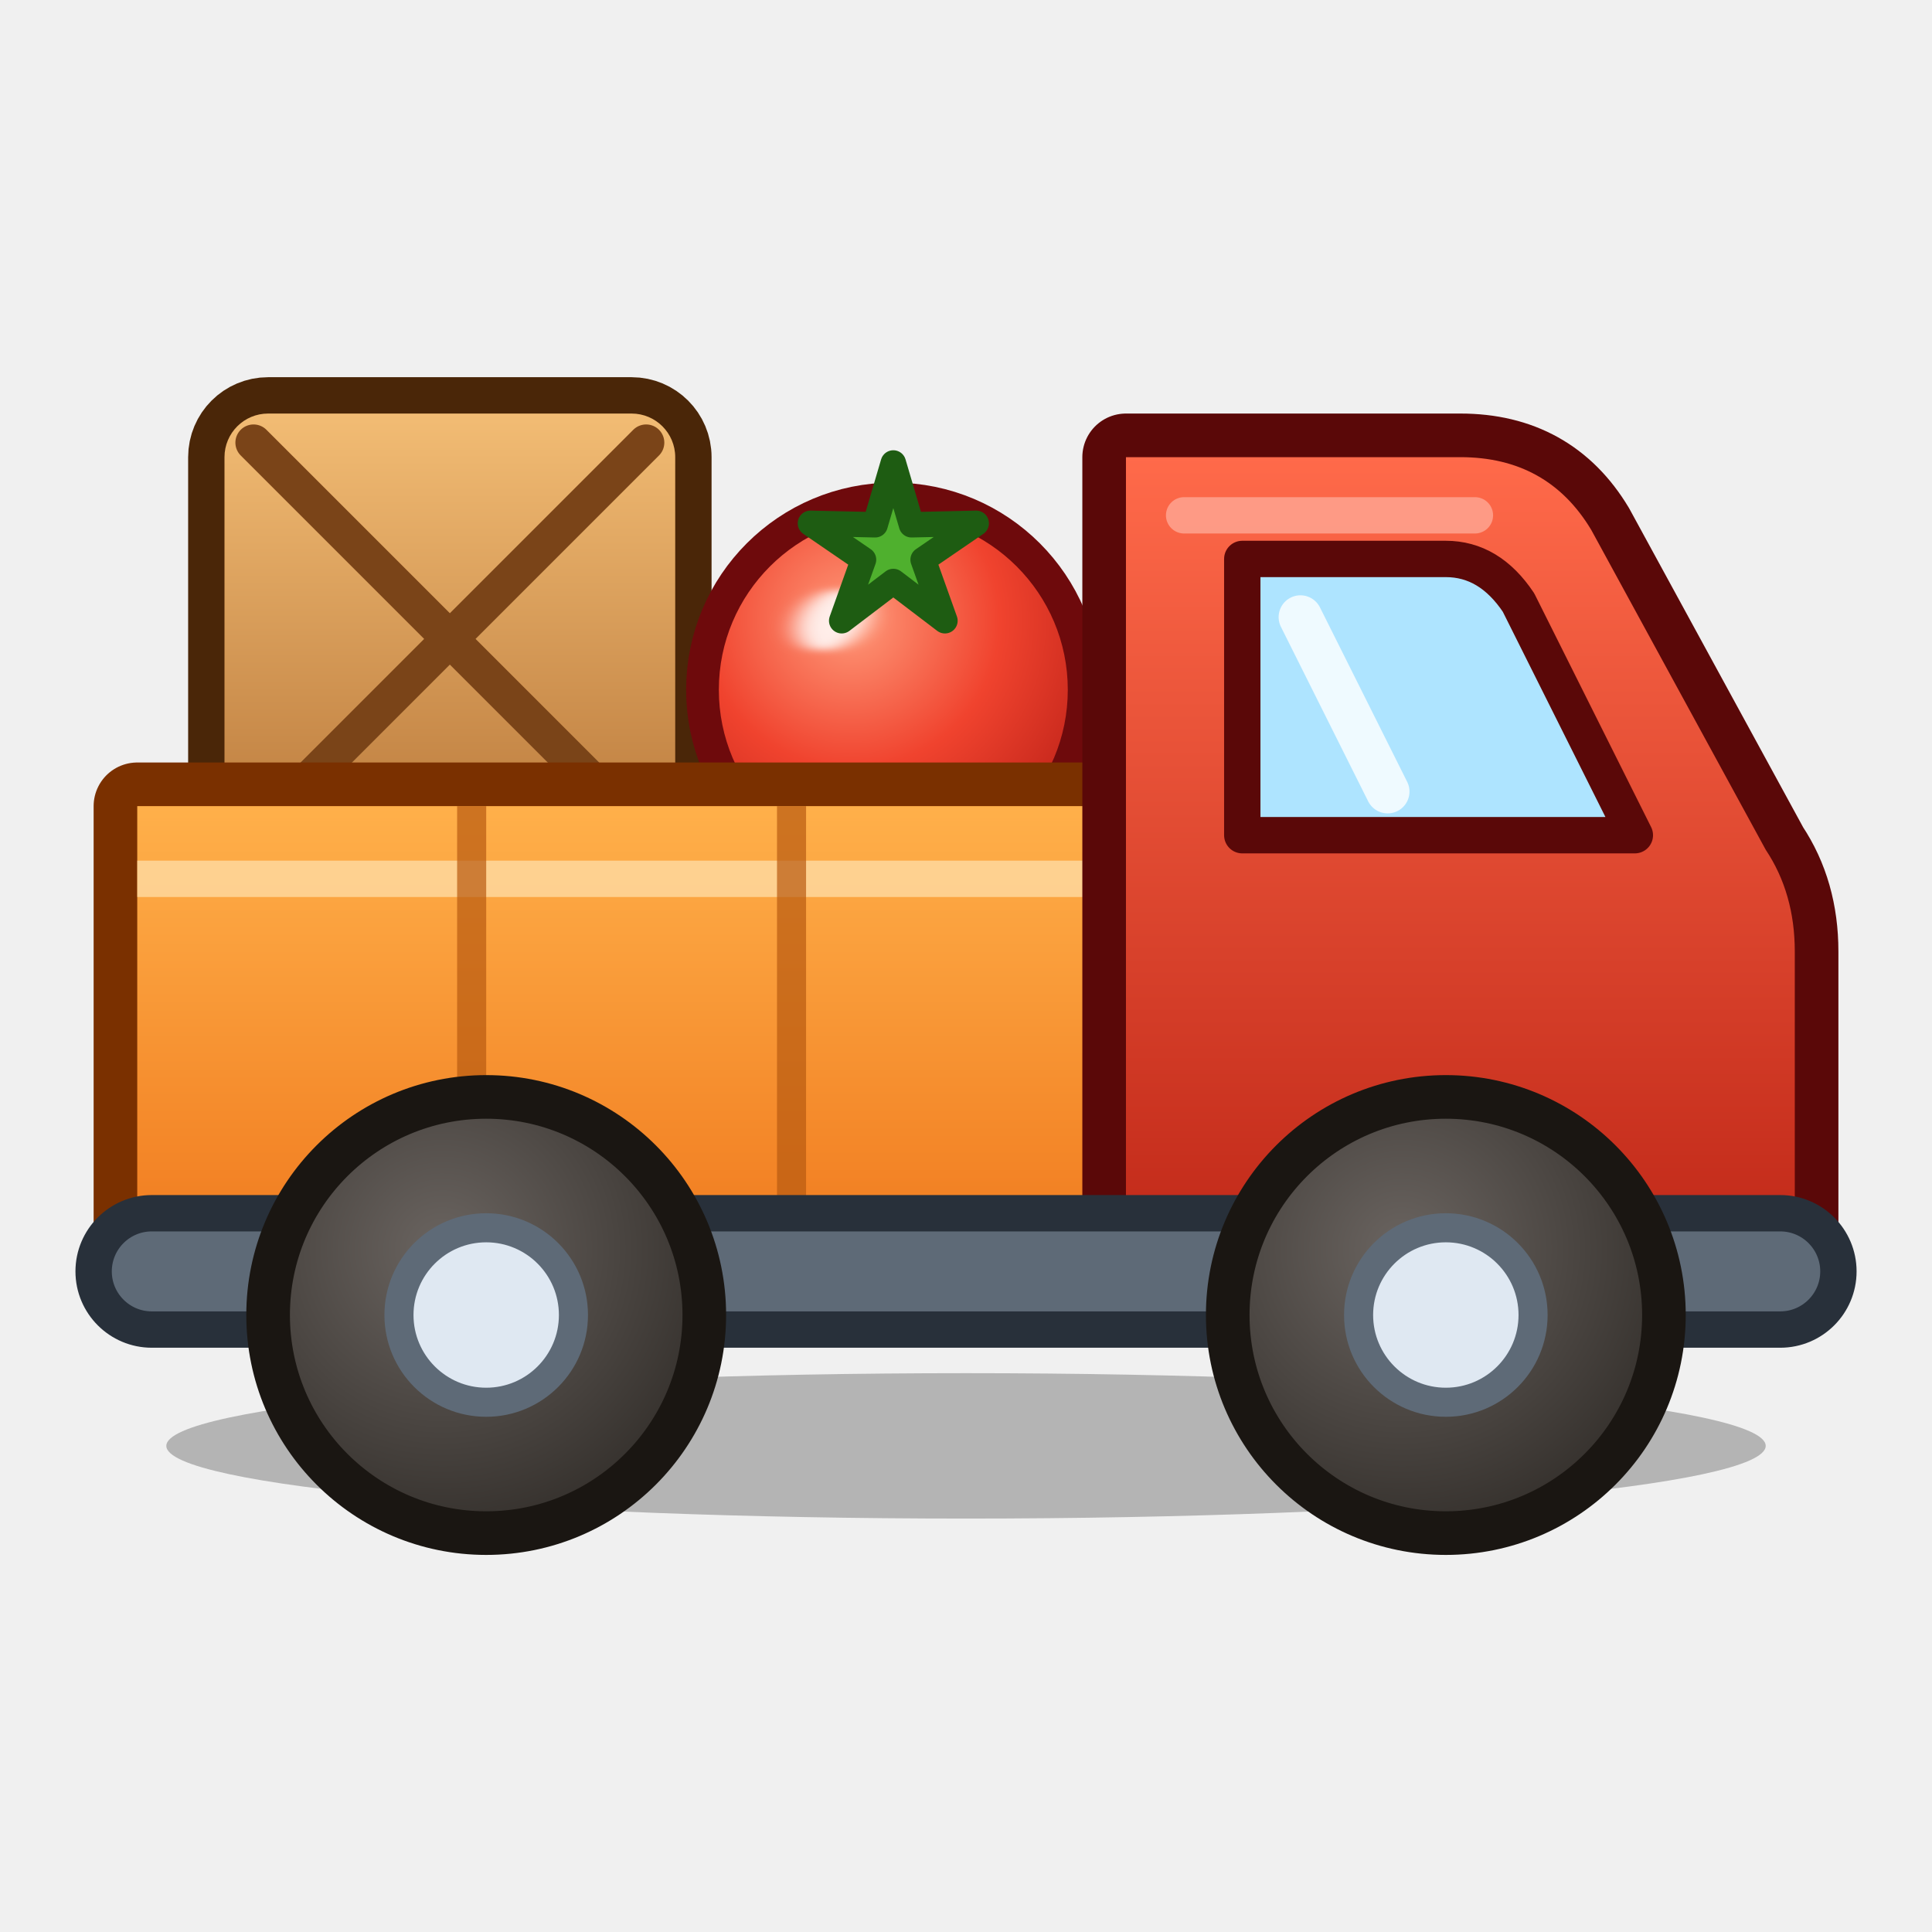
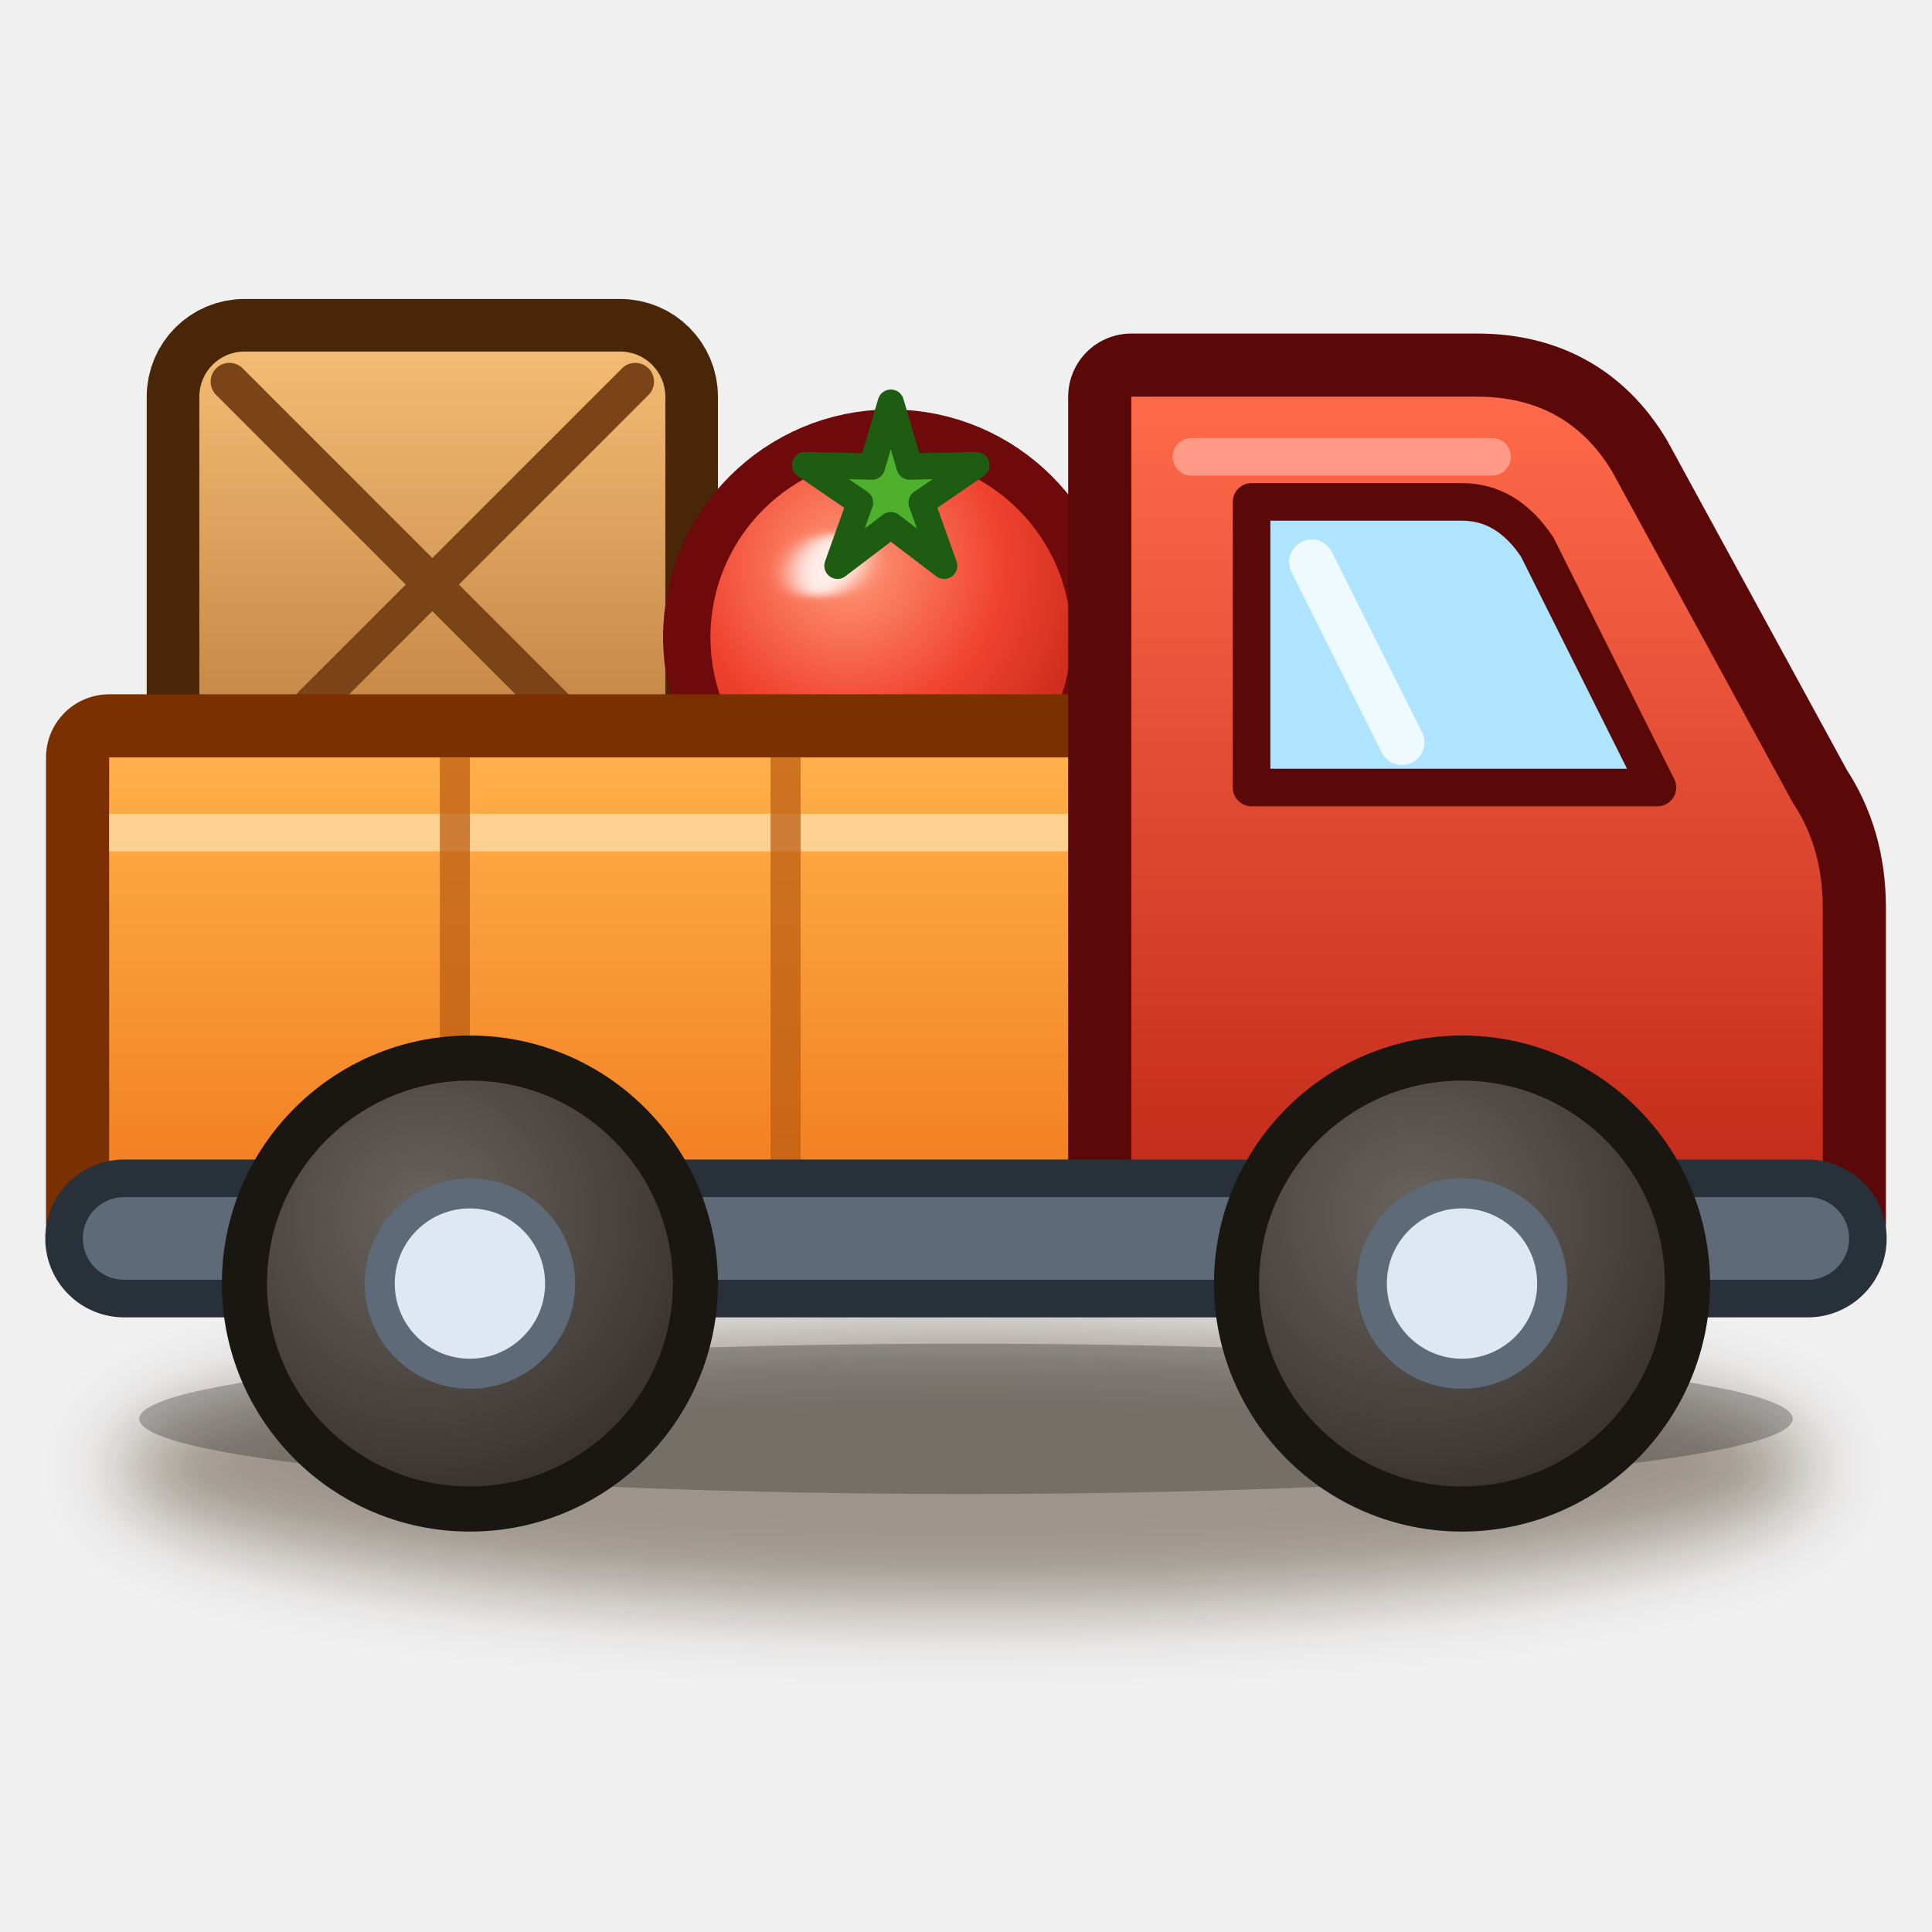
<svg xmlns="http://www.w3.org/2000/svg" width="256" height="256" viewBox="0 0 256 256">
  <defs>
    <filter id="b1" x="-60%" y="-60%" width="220%" height="220%">
      <feGaussianBlur stdDeviation="1.2" />
    </filter>
    <filter id="b2" x="-60%" y="-60%" width="220%" height="220%">
      <feGaussianBlur stdDeviation="2.2" />
    </filter>
    <filter id="b3" x="-60%" y="-60%" width="220%" height="220%">
      <feGaussianBlur stdDeviation="3.5" />
    </filter>
    <filter id="b5" x="-60%" y="-60%" width="220%" height="220%">
      <feGaussianBlur stdDeviation="5" />
    </filter>
    <filter id="b8" x="-60%" y="-60%" width="220%" height="220%">
      <feGaussianBlur stdDeviation="8" />
    </filter>
    <filter id="b12" x="-60%" y="-60%" width="220%" height="220%">
      <feGaussianBlur stdDeviation="12" />
    </filter>
    <linearGradient id="g83" x1="0" y1="0" x2="0" y2="1">
      <stop offset="0" stop-color="#f2bc74" />
      <stop offset="1" stop-color="#b9783a" />
    </linearGradient>
    <rect id="p84" x="26" y="84" width="62" height="62" rx="6" />
    <clipPath id="p84c">
      <use href="#p84" />
    </clipPath>
    <radialGradient id="g85" cx="0.38" cy="0.3" r="0.85">
      <stop offset="0" stop-color="#ff9a7a" />
      <stop offset="0.5" stop-color="#f0432e" />
      <stop offset="1" stop-color="#b81e16" />
    </radialGradient>
    <circle id="p86" cx="118" cy="122" r="24" />
    <clipPath id="p86c">
      <use href="#p86" />
    </clipPath>
    <linearGradient id="g87" x1="0" y1="0" x2="0" y2="1">
      <stop offset="0" stop-color="#ffb04a" />
      <stop offset="1" stop-color="#f07a1e" />
    </linearGradient>
    <path id="p88" d="M14 138 H150 V200 H14 Z" />
    <clipPath id="p88c">
      <use href="#p88" />
    </clipPath>
    <linearGradient id="g89" x1="0" y1="0" x2="0" y2="1">
      <stop offset="0" stop-color="#ff6a4a" />
      <stop offset="1" stop-color="#c02818" />
    </linearGradient>
    <path id="p90" d="M150 90 H196 Q208 90 214 100 L238 144 Q242 150 242 158 V200 H150 Z" />
    <clipPath id="p90c">
      <use href="#p90" />
    </clipPath>
    <radialGradient id="g91" cx="0.4" cy="0.35" r="0.8">
      <stop offset="0" stop-color="#6a6460" />
      <stop offset="1" stop-color="#2a2622" />
    </radialGradient>
    <radialGradient id="g92" cx="0.4" cy="0.35" r="0.8">
      <stop offset="0" stop-color="#6a6460" />
      <stop offset="1" stop-color="#2a2622" />
    </radialGradient>
  </defs>
-   <g transform="translate(4.70 -26.12) scale(0.9633)">
+   <g transform="translate(0.52 -37.07) scale(0.9959)">
+     <ellipse cx="128.0" cy="232.425" rx="112.7" ry="18.375" fill="#2a1206" opacity="0.42" filter="url(#b5)" />
    <ellipse cx="128" cy="226" rx="110" ry="10" fill="#000" opacity="0.25" filter="url(#b4)" />
    <g>
-       <use href="#p84" fill="#4a2608" stroke="#4a2608" stroke-width="10" stroke-linejoin="round" stroke-linecap="round" />
+       <use href="#p84" fill="#4a2608" stroke="#4a2608" stroke-width="14.0" stroke-linejoin="round" stroke-linecap="round" />
      <use href="#p84" fill="url(#g83)" />
      <g clip-path="url(#p84c)">
        <path d="M30 88 L84 142 M84 88 L30 142" fill="none" stroke="#7a4418" stroke-width="5" stroke-linecap="round" stroke-linejoin="round" opacity="1" />
      </g>
    </g>
    <g>
-       <use href="#p86" fill="#6e0a0c" stroke="#6e0a0c" stroke-width="9.0" stroke-linejoin="round" stroke-linecap="round" />
+       <use href="#p86" fill="#6e0a0c" stroke="#6e0a0c" stroke-width="12.6" stroke-linejoin="round" stroke-linecap="round" />
      <use href="#p86" fill="url(#g85)" />
      <g clip-path="url(#p86c)">
        <ellipse cx="109.6" cy="112.4" rx="5.28" ry="3.84" fill="#fff" opacity="0.85" filter="url(#b1)" transform="rotate(-30 109.6 112.4)" />
      </g>
    </g>
    <path d="M118.0 90.8 L120.5 99.3 L129.4 99.1 L122.1 104.1 L125.1 112.5 L118.0 107.1 L110.9 112.5 L113.9 104.1 L106.6 99.1 L115.5 99.3Z" fill="#4fb02e" stroke="#1e5c12" stroke-width="3.5" stroke-linecap="round" stroke-linejoin="round" opacity="1" />
    <g>
-       <use href="#p88" fill="#7a3000" stroke="#7a3000" stroke-width="12" stroke-linejoin="round" stroke-linecap="round" />
+       <use href="#p88" fill="#7a3000" stroke="#7a3000" stroke-width="16.8" stroke-linejoin="round" stroke-linecap="round" />
      <use href="#p88" fill="url(#g87)" />
      <g clip-path="url(#p88c)">
        <path d="M14 148 H150" fill="none" stroke="#ffe2b0" stroke-width="5" stroke-linecap="round" stroke-linejoin="round" opacity="0.7" filter="url(#b1.2)" />
        <path d="M60 138 V200 M104 138 V200" fill="none" stroke="#b85a10" stroke-width="4" stroke-linecap="round" stroke-linejoin="round" opacity="0.7" />
      </g>
    </g>
    <g>
-       <use href="#p90" fill="#5a0808" stroke="#5a0808" stroke-width="12" stroke-linejoin="round" stroke-linecap="round" />
+       <use href="#p90" fill="#5a0808" stroke="#5a0808" stroke-width="16.8" stroke-linejoin="round" stroke-linecap="round" />
      <use href="#p90" fill="url(#g89)" />
      <g clip-path="url(#p90c)">
        <path d="M158 98 H198" fill="none" stroke="#ffb0a0" stroke-width="5" stroke-linecap="round" stroke-linejoin="round" opacity="0.7" filter="url(#b1.2)" />
        <path d="M166 104 H194 Q200 104 204 110 L220 142 H166Z" fill="#aee4ff" stroke="#5a0808" stroke-width="5" stroke-linejoin="round" />
        <path d="M174 112 L186 136" fill="none" stroke="#fff" stroke-width="6" stroke-linecap="round" stroke-linejoin="round" opacity="0.8" />
      </g>
    </g>
    <rect x="8" y="194" width="240" height="16" rx="8" fill="#5e6a77" stroke="#28303a" stroke-width="5" />
    <circle cx="62" cy="208" r="30" fill="url(#g91)" stroke="#1a1612" stroke-width="6" />
    <circle cx="62" cy="208" r="12" fill="#dfe8f2" stroke="#5e6a77" stroke-width="4" />
    <circle cx="194" cy="208" r="30" fill="url(#g92)" stroke="#1a1612" stroke-width="6" />
    <circle cx="194" cy="208" r="12" fill="#dfe8f2" stroke="#5e6a77" stroke-width="4" />
  </g>
</svg>
